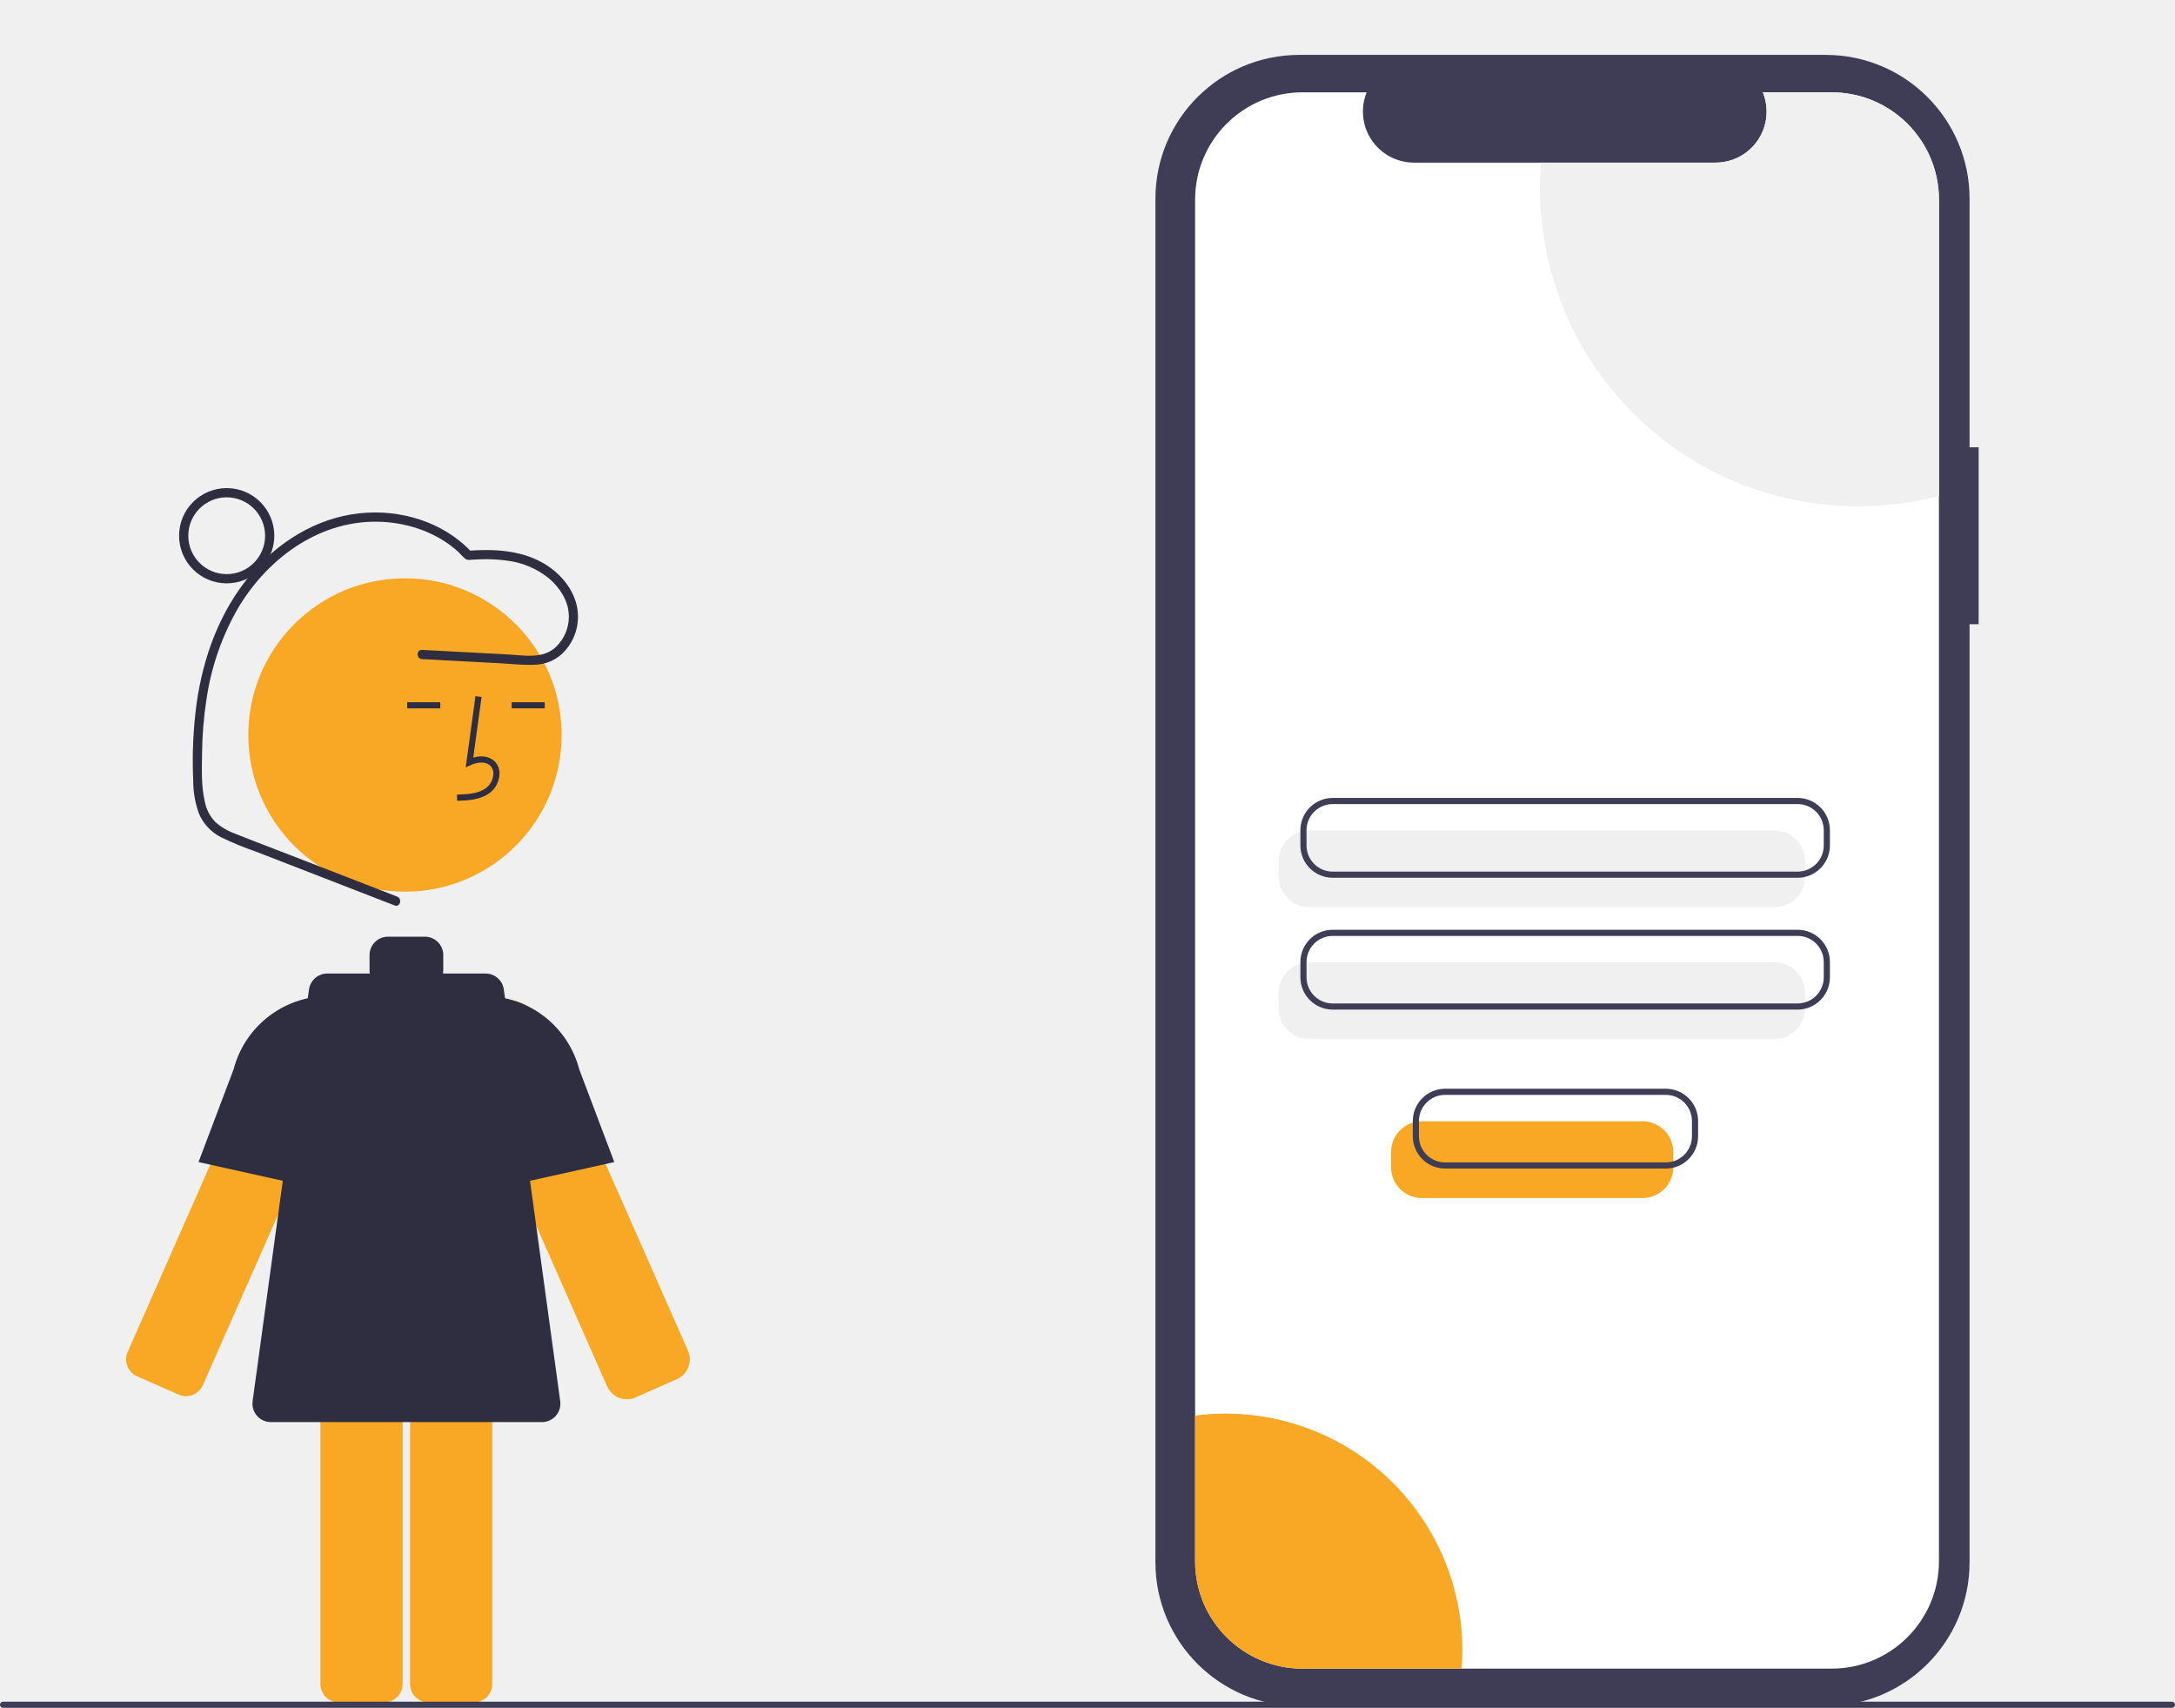
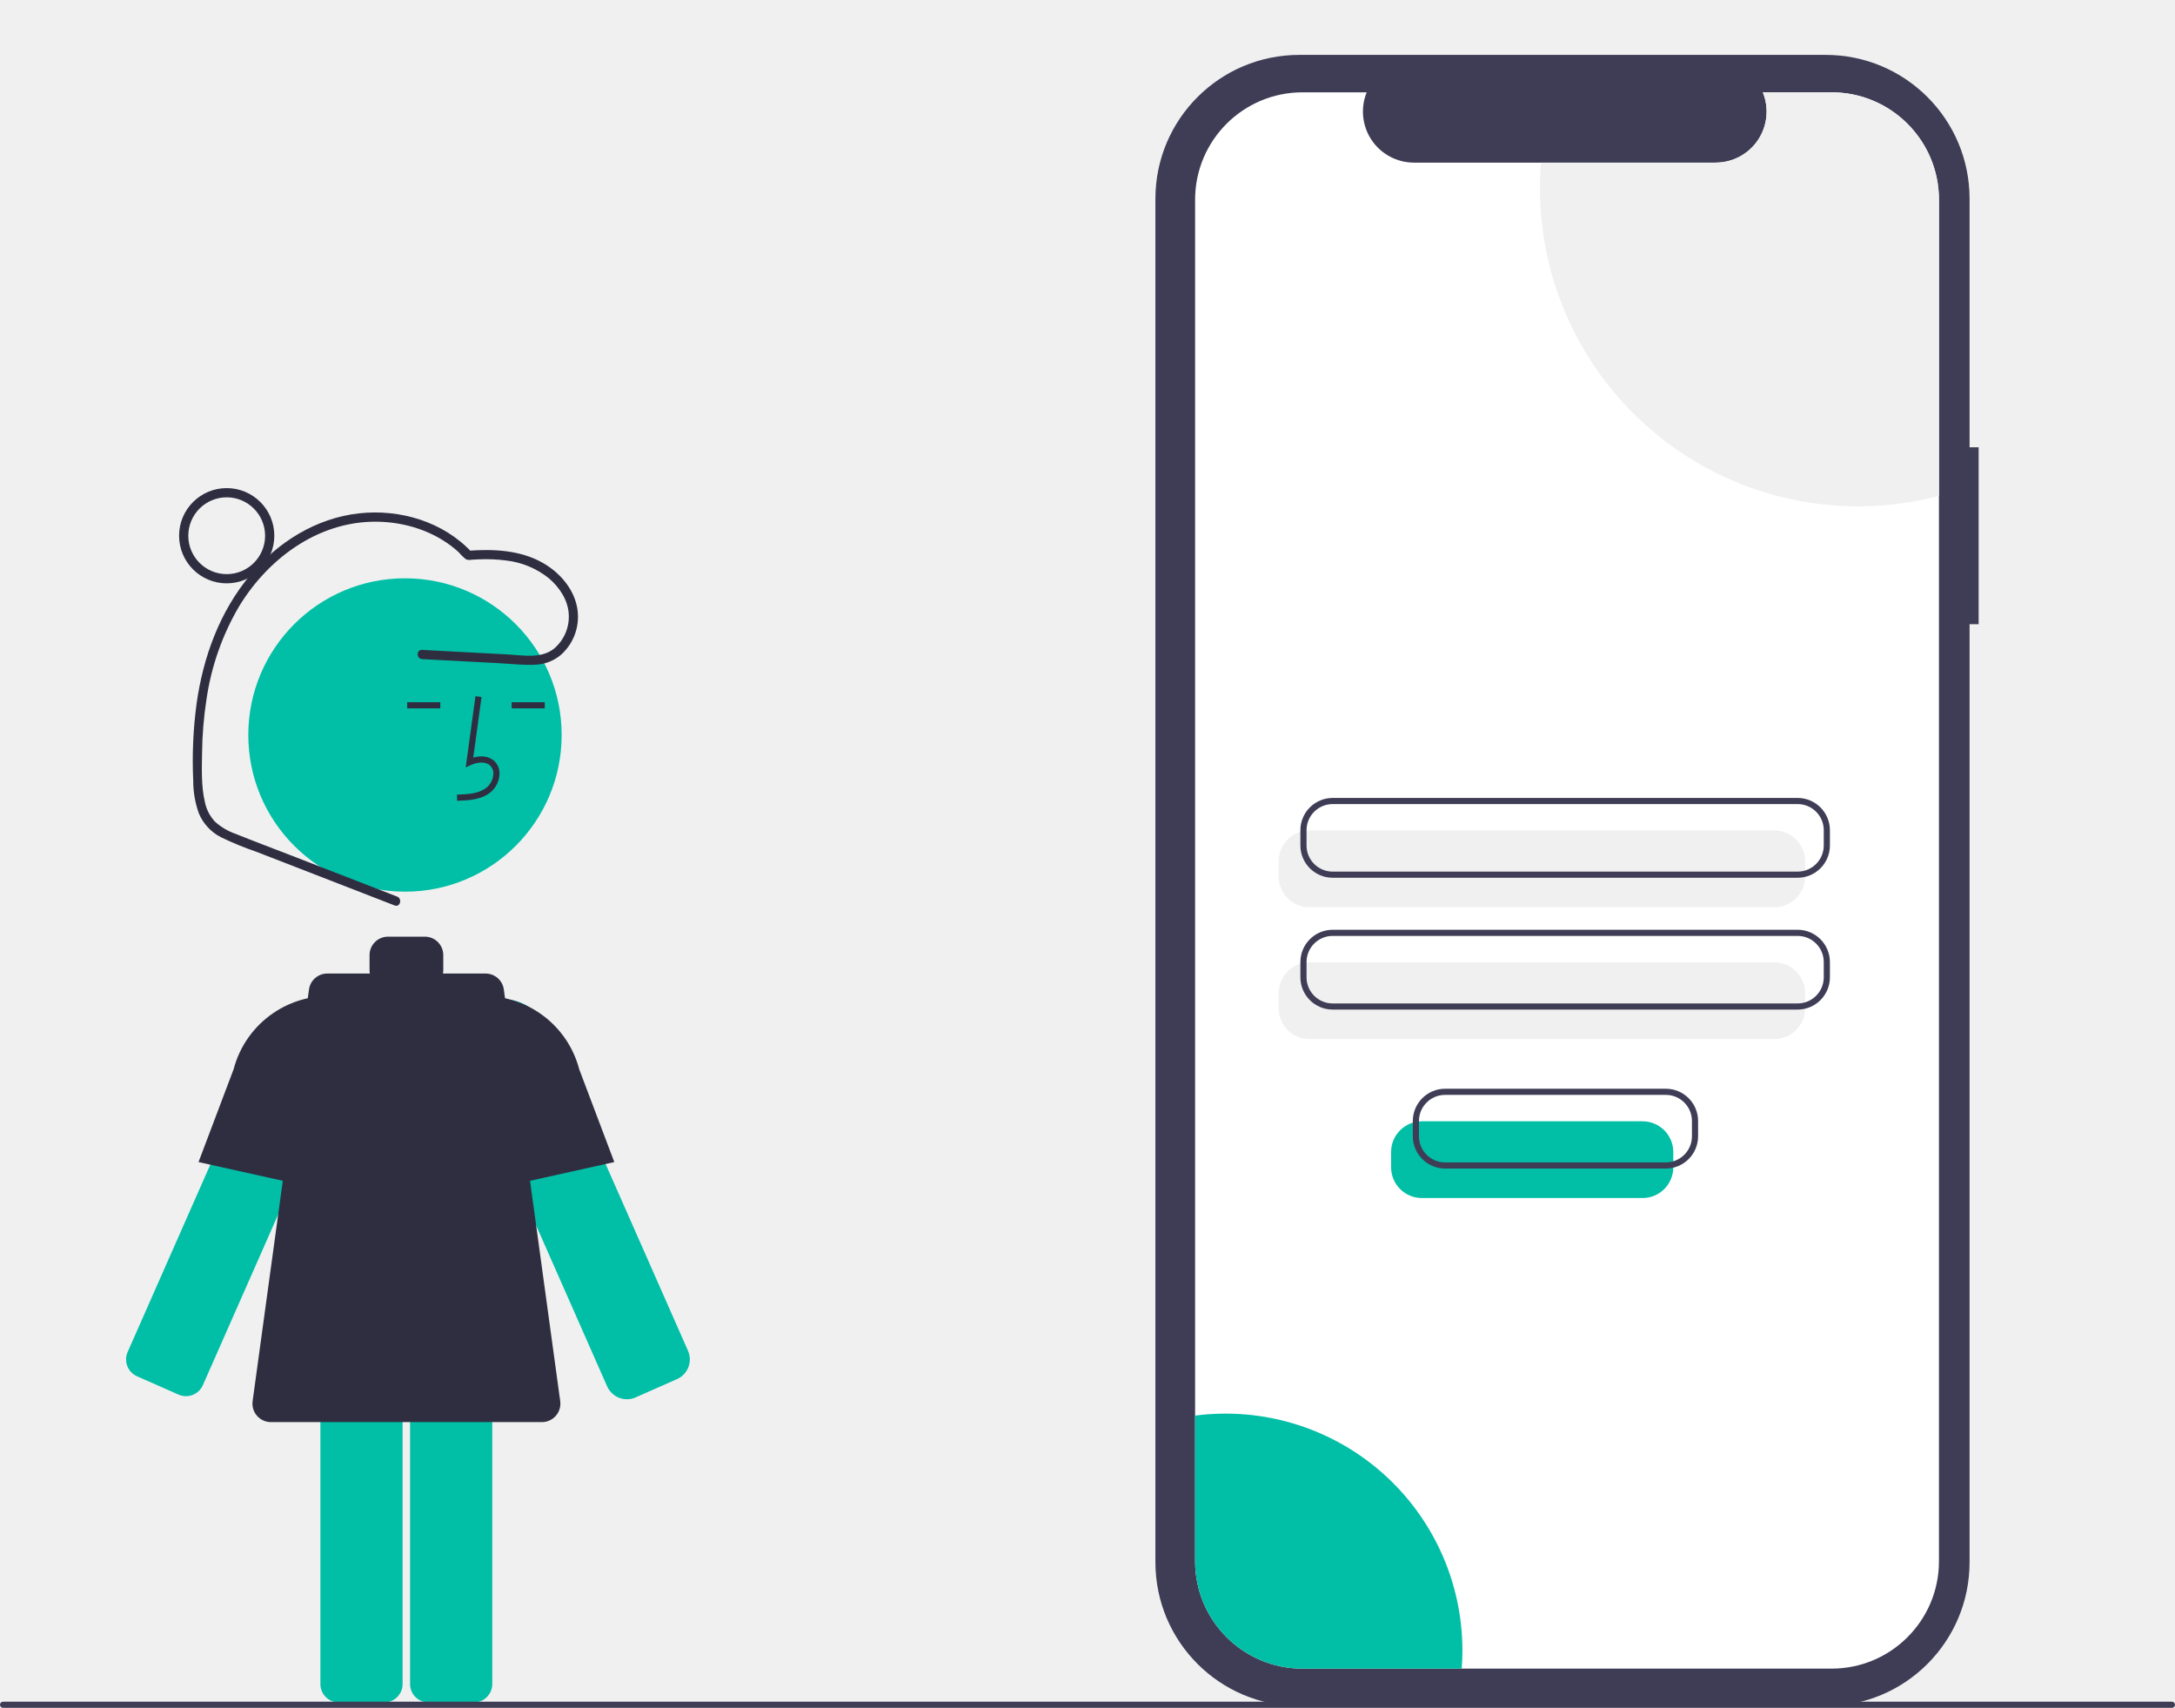
<svg xmlns="http://www.w3.org/2000/svg" data-name="Layer 1" width="708" height="555.867" viewBox="0 0 708 555.867">
  <path id="b10fb2cf-c586-4c5f-9fbf-e678f5ffa3db-119" data-name="Path 133" d="M890.465,679.515a211.722,211.722,0,0,1-46.196,37.27c-.392.241-.79.467-1.189.7l-27.639-24.463c.29-.27.612-.572.958-.905C836.992,672.563,939.229,535.838,946.042,502.544,945.572,505.317,952.189,614.094,890.465,679.515Z" transform="translate(-246 -172.0663)" fill="#f0f0f0" />
  <path id="a32c10c7-75df-4179-a648-6a8d2a687209-120" data-name="Path 134" d="M849.602,721.505c-.523.125-1.054.241-1.588.348l-20.735-18.353c.405-.141.879-.309,1.42-.496,8.897-3.15,35.394-12.66,61.764-23.492,28.334-11.644,56.533-24.8,62.598-33.227C951.76,648.244,911.686,707.622,849.602,721.505Z" transform="translate(-246 -172.0663)" fill="#f0f0f0" />
  <path d="M890.082,317.646h-2.953V236.753a46.819,46.819,0,0,0-46.819-46.819H668.926a46.819,46.819,0,0,0-46.819,46.819v443.789a46.819,46.819,0,0,0,46.819,46.819H840.31a46.819,46.819,0,0,0,46.819-46.819V375.228h2.953Z" transform="translate(-246 -172.0663)" fill="#3f3d56" />
  <path d="M877.163,237.074V680.217a34.957,34.957,0,0,1-34.969,34.957H669.984a34.954,34.954,0,0,1-34.957-34.957V237.074a34.954,34.954,0,0,1,34.957-34.957h20.898a16.619,16.619,0,0,0,15.383,22.88h98.181a16.601,16.601,0,0,0,15.384-22.88H842.193A34.957,34.957,0,0,1,877.163,237.074Z" transform="translate(-246 -172.0663)" fill="#fff" />
  <path d="M823.595,467.355H672.228a10.011,10.011,0,0,1-10-10v-4.978a10.011,10.011,0,0,1,10-10h151.367a10.011,10.011,0,0,1,10,10v4.978A10.011,10.011,0,0,1,823.595,467.355Z" transform="translate(-246 -172.0663)" fill="#f0f0f0" />
  <path d="M823.595,510.262H672.228a10.011,10.011,0,0,1-10-10v-4.978a10.011,10.011,0,0,1,10-10h151.367a10.011,10.011,0,0,1,10,10v4.978A10.011,10.011,0,0,1,823.595,510.262Z" transform="translate(-246 -172.0663)" fill="#f0f0f0" />
  <path d="M831.166,457.759H679.8a10.512,10.512,0,0,1-10.5-10.5v-4.978a10.512,10.512,0,0,1,10.5-10.5h151.367a10.512,10.512,0,0,1,10.5,10.5v4.978A10.512,10.512,0,0,1,831.166,457.759Zm-151.367-23.978a8.51,8.51,0,0,0-8.5,8.5v4.978a8.51,8.51,0,0,0,8.5,8.5h151.367a8.51,8.51,0,0,0,8.5-8.5v-4.978a8.51,8.51,0,0,0-8.5-8.5Z" transform="translate(-246 -172.0663)" fill="#3f3d56" />
  <path d="M831.166,500.666H679.8a10.512,10.512,0,0,1-10.5-10.5V485.189a10.512,10.512,0,0,1,10.5-10.5h151.367a10.512,10.512,0,0,1,10.5,10.5v4.978A10.512,10.512,0,0,1,831.166,500.666ZM679.8,476.689a8.51,8.51,0,0,0-8.5,8.5v4.978a8.51,8.51,0,0,0,8.5,8.5h151.367a8.51,8.51,0,0,0,8.5-8.5V485.189a8.51,8.51,0,0,0-8.5-8.5Z" transform="translate(-246 -172.0663)" fill="#3f3d56" />
  <path d="M877.163,237.074V333.464A103.539,103.539,0,0,1,747.28,233.389q0-4.24.341-8.392h56.826a16.601,16.601,0,0,0,15.384-22.88H842.193A34.957,34.957,0,0,1,877.163,237.074Z" transform="translate(-246 -172.0663)" fill="#f0f0f0" />
-   <path d="M722.041,709.154c0,2.032-.076,4.038-.24,6.02H669.984a34.954,34.954,0,0,1-34.957-34.957v-47.4a77.073,77.073,0,0,1,87.013,76.337Z" transform="translate(-246 -172.0663)" fill="#f9a826" />
-   <path d="M304.121,625.985a6.007,6.007,0,0,0,7.911-3.067l46.679-105.794a13.379,13.379,0,0,0-17.077-17.876h-0a13.199,13.199,0,0,0-6.75,5.78,13.649,13.649,0,0,0-.654,1.293l-46.679,105.794a6,6,0,0,0,3.067,7.912Z" transform="translate(-246 -172.0663)" fill="#f9a826" />
+   <path d="M722.041,709.154c0,2.032-.076,4.038-.24,6.02H669.984a34.954,34.954,0,0,1-34.957-34.957v-47.4a77.073,77.073,0,0,1,87.013,76.337Z" transform="translate(-246 -172.0663)" fill="#00bfa6" />
+   <path d="M304.121,625.985a6.007,6.007,0,0,0,7.911-3.067l46.679-105.794a13.379,13.379,0,0,0-17.077-17.876h-0a13.199,13.199,0,0,0-6.75,5.78,13.649,13.649,0,0,0-.654,1.293l-46.679,105.794a6,6,0,0,0,3.067,7.912Z" transform="translate(-246 -172.0663)" fill="#00bfa6" />
  <path d="M356.795,560.557l-46.172-10.261,11.428-30.232a31.95,31.95,0,0,1,34.299-23.628l.445.049Z" transform="translate(-246 -172.0663)" fill="#2f2e41" />
-   <path d="M450.055,627.498a7.028,7.028,0,0,1-6.412-4.177L396.964,517.527a14.381,14.381,0,0,1,25.609-12.997v-0a14.618,14.618,0,0,1,.703,1.388l46.679,105.794a7,7,0,0,1-3.579,9.23l-13.961,6.16-.007-.016A6.944,6.944,0,0,1,450.055,627.498Z" transform="translate(-246 -172.0663)" fill="#f9a826" />
-   <path d="M385.485,591.169a6.007,6.007,0,0,0-6,6V720.183a6.007,6.007,0,0,0,6,6H400.245a6.007,6.007,0,0,0,6-6V597.169a6.007,6.007,0,0,0-6-6Z" transform="translate(-246 -172.0663)" fill="#f9a826" />
-   <path d="M356.293,591.169a6.007,6.007,0,0,0-6,6V720.183a6.007,6.007,0,0,0,6,6h14.76a6.007,6.007,0,0,0,6-6V597.169a6.007,6.007,0,0,0-6-6Z" transform="translate(-246 -172.0663)" fill="#f9a826" />
-   <circle cx="131.828" cy="239.224" r="51" fill="#f9a826" />
+   <path d="M450.055,627.498a7.028,7.028,0,0,1-6.412-4.177L396.964,517.527a14.381,14.381,0,0,1,25.609-12.997v-0a14.618,14.618,0,0,1,.703,1.388l46.679,105.794a7,7,0,0,1-3.579,9.23l-13.961,6.16-.007-.016A6.944,6.944,0,0,1,450.055,627.498Z" transform="translate(-246 -172.0663)" fill="#00bfa6" />
+   <path d="M385.485,591.169a6.007,6.007,0,0,0-6,6V720.183a6.007,6.007,0,0,0,6,6H400.245a6.007,6.007,0,0,0,6-6V597.169a6.007,6.007,0,0,0-6-6Z" transform="translate(-246 -172.0663)" fill="#00bfa6" />
+   <path d="M356.293,591.169a6.007,6.007,0,0,0-6,6V720.183a6.007,6.007,0,0,0,6,6h14.76a6.007,6.007,0,0,0,6-6V597.169a6.007,6.007,0,0,0-6-6Z" transform="translate(-246 -172.0663)" fill="#00bfa6" />
+   <circle cx="131.828" cy="239.224" r="51" fill="#00bfa6" />
  <path d="M394.8,432.699c3.306-.092,7.42-.207,10.59-2.522a8.133,8.133,0,0,0,3.2-6.073,5.471,5.471,0,0,0-1.86-4.493c-1.656-1.399-4.073-1.727-6.678-.961l2.699-19.726-1.981-.271L397.596,421.843l1.655-.759c1.918-.88,4.552-1.328,6.188.055a3.515,3.515,0,0,1,1.153,2.896,6.147,6.147,0,0,1-2.381,4.528c-2.467,1.802-5.746,2.034-9.466,2.138Z" transform="translate(-246 -172.0663)" fill="#2f2e41" />
  <rect x="166.55" y="228.559" width="10.772" height="2" fill="#2f2e41" />
  <rect x="132.55" y="228.559" width="10.772" height="2" fill="#2f2e41" />
  <path d="M428.362,628.119l-18.356-134a6,6,0,0,0-5.945-5.186H390.205a6.025,6.025,0,0,0,.09-1v-5a6,6,0,0,0-6-6h-12a6,6,0,0,0-6,6v5a6.025,6.025,0,0,0,.09,1H352.53a6,6,0,0,0-5.945,5.186l-18.356,134a6,6,0,0,0,5.944,6.814h88.244A6,6,0,0,0,428.362,628.119Z" transform="translate(-246 -172.0663)" fill="#2f2e41" />
  <path d="M399.795,560.557V496.486l.445-.049a31.961,31.961,0,0,1,34.315,23.68l11.411,30.18Z" transform="translate(-246 -172.0663)" fill="#2f2e41" />
  <path d="M375.26,463.882l-35.275-13.692c-5.768-2.239-11.569-4.41-17.307-6.726a19.726,19.726,0,0,1-6.662-3.926,13.09,13.09,0,0,1-3.321-6.427c-1.223-5.171-1.002-10.825-.915-16.102a122.699,122.699,0,0,1,1.422-17.241,83.286,83.286,0,0,1,10.65-30.38c9.893-16.232,26.937-28.444,46.543-27.469,9.077.451,18.206,3.708,24.949,9.914a15.751,15.751,0,0,0,2.355,2.282,3.268,3.268,0,0,0,1.876.126q1.234-.079,2.471-.121a51.043,51.043,0,0,1,8.566.359,27.121,27.121,0,0,1,14.13,5.867c3.37,2.899,6.112,6.992,6.395,11.54a13.66,13.66,0,0,1-4.614,11.151c-4.209,3.547-10.213,2.3-15.261,2.033l-18.494-.98-9.37-.496c-1.929-.102-1.924,2.898,0,3l24.905,1.319c4.002.212,8.127.732,12.132.492a13.574,13.574,0,0,0,8.333-3.352,16.628,16.628,0,0,0,5.037-15.601c-1.284-6.138-5.852-11.215-11.207-14.235-7.286-4.11-15.988-4.504-24.141-3.896l1.061.439c-9.222-9.898-23.349-14.077-36.61-12.615-14.002,1.544-26.456,9.356-35.404,20.038-9.976,11.909-15.413,26.76-17.527,42.03a139.839,139.839,0,0,0-1.082,24.88,31.35,31.35,0,0,0,1.852,10.751,15.39,15.39,0,0,0,7.225,7.746,103.398,103.398,0,0,0,11.468,4.711L342.436,454.344l25.528,9.909,6.498,2.522c1.801.699,2.581-2.201.798-2.893Z" transform="translate(-246 -172.0663)" fill="#2f2e41" />
  <path d="M319.795,361.934a15.5,15.5,0,1,1,15.5-15.5A15.517,15.517,0,0,1,319.795,361.934Zm0-28a12.5,12.5,0,1,0,12.5,12.5A12.514,12.514,0,0,0,319.795,333.934Z" transform="translate(-246 -172.0663)" fill="#2f2e41" />
  <rect x="528.177" y="440.815" width="42.237" height="42.237" transform="translate(147.6141 -410.7547) rotate(37.40978)" fill="#f0f0f0" />
  <path d="M389.295,228.934a33.949,33.949,0,0,1,27.277,13.702l19.59-25.614-58.779-44.956-44.956,58.779,25.333,19.376A34.003,34.003,0,0,1,389.295,228.934Z" transform="translate(-246 -172.0663)" fill="#f0f0f0" />
  <path d="M953,727.934H247a1,1,0,0,1,0-2H953a1,1,0,0,1,0,2Z" transform="translate(-246 -172.0663)" fill="#3f3d56" />
-   <path d="M780.687,562.003H708.825a10.011,10.011,0,0,1-10-10v-4.978a10.011,10.011,0,0,1,10-10h71.862a10.011,10.011,0,0,1,10,10v4.978A10.011,10.011,0,0,1,780.687,562.003Z" transform="translate(-246 -172.0663)" fill="#f9a826" />
+   <path d="M780.687,562.003H708.825a10.011,10.011,0,0,1-10-10v-4.978a10.011,10.011,0,0,1,10-10h71.862a10.011,10.011,0,0,1,10,10v4.978A10.011,10.011,0,0,1,780.687,562.003Z" transform="translate(-246 -172.0663)" fill="#00bfa6" />
  <path d="M788.259,552.407H716.397a10.512,10.512,0,0,1-10.5-10.5v-4.978a10.512,10.512,0,0,1,10.5-10.5h71.862a10.512,10.512,0,0,1,10.5,10.5v4.978A10.512,10.512,0,0,1,788.259,552.407Zm-71.862-23.978a8.51,8.51,0,0,0-8.5,8.5v4.978a8.51,8.51,0,0,0,8.5,8.5h71.862a8.51,8.51,0,0,0,8.5-8.5v-4.978a8.51,8.51,0,0,0-8.5-8.5Z" transform="translate(-246 -172.0663)" fill="#3f3d56" />
</svg>
